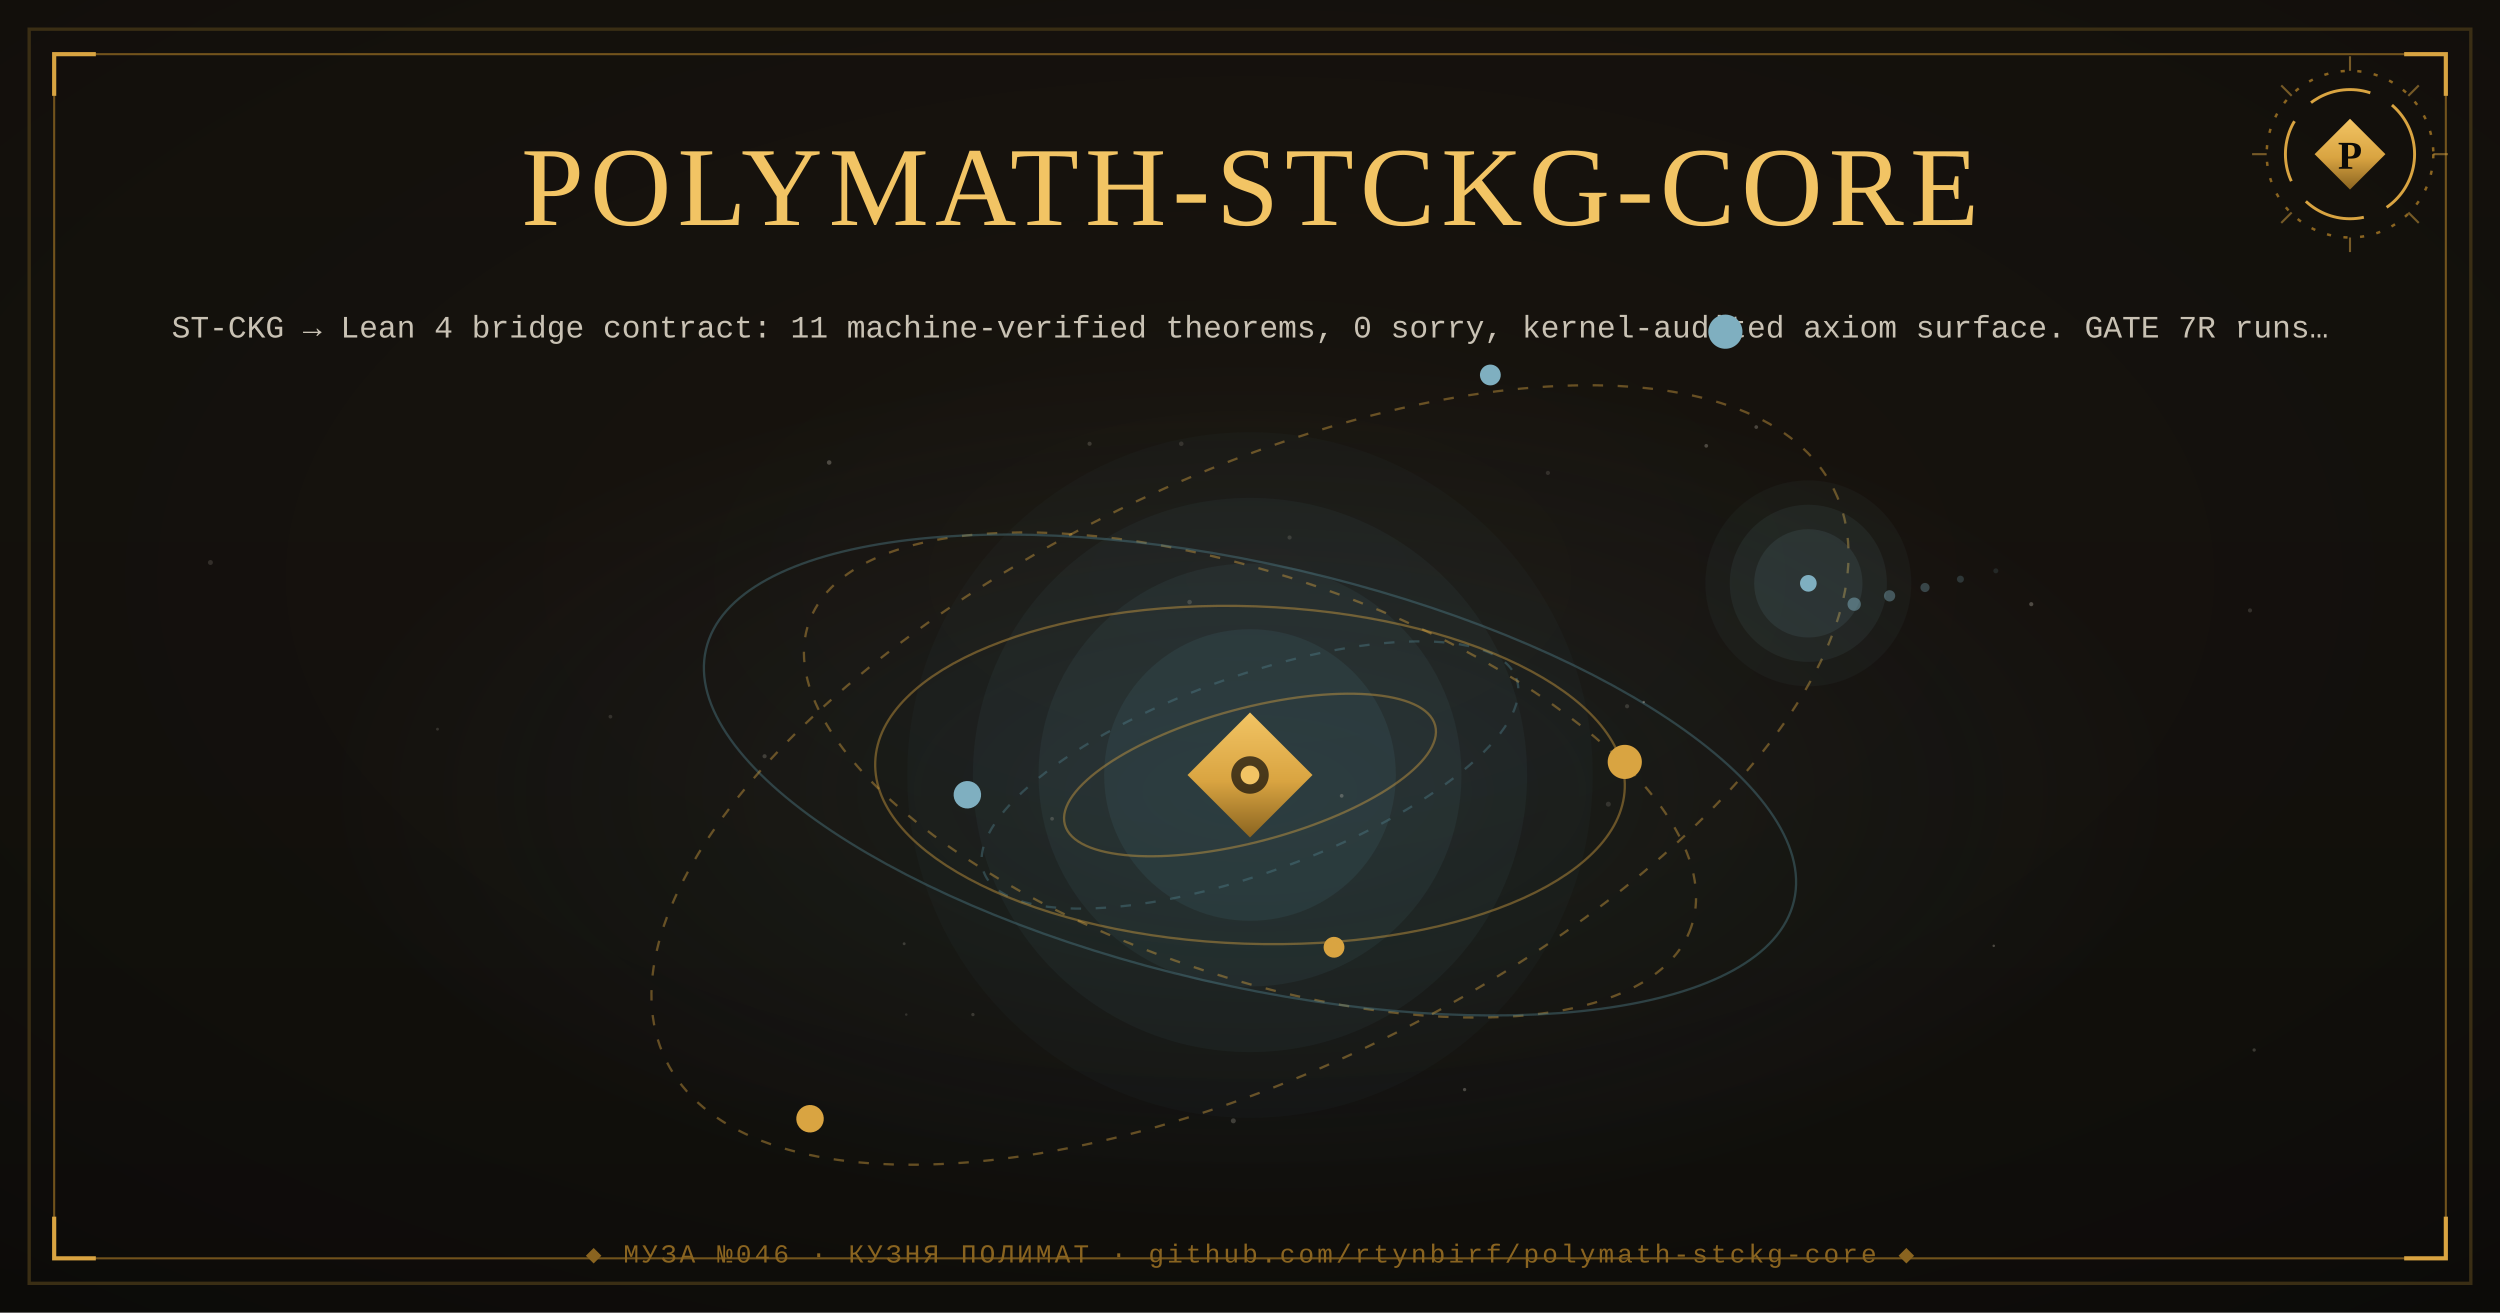
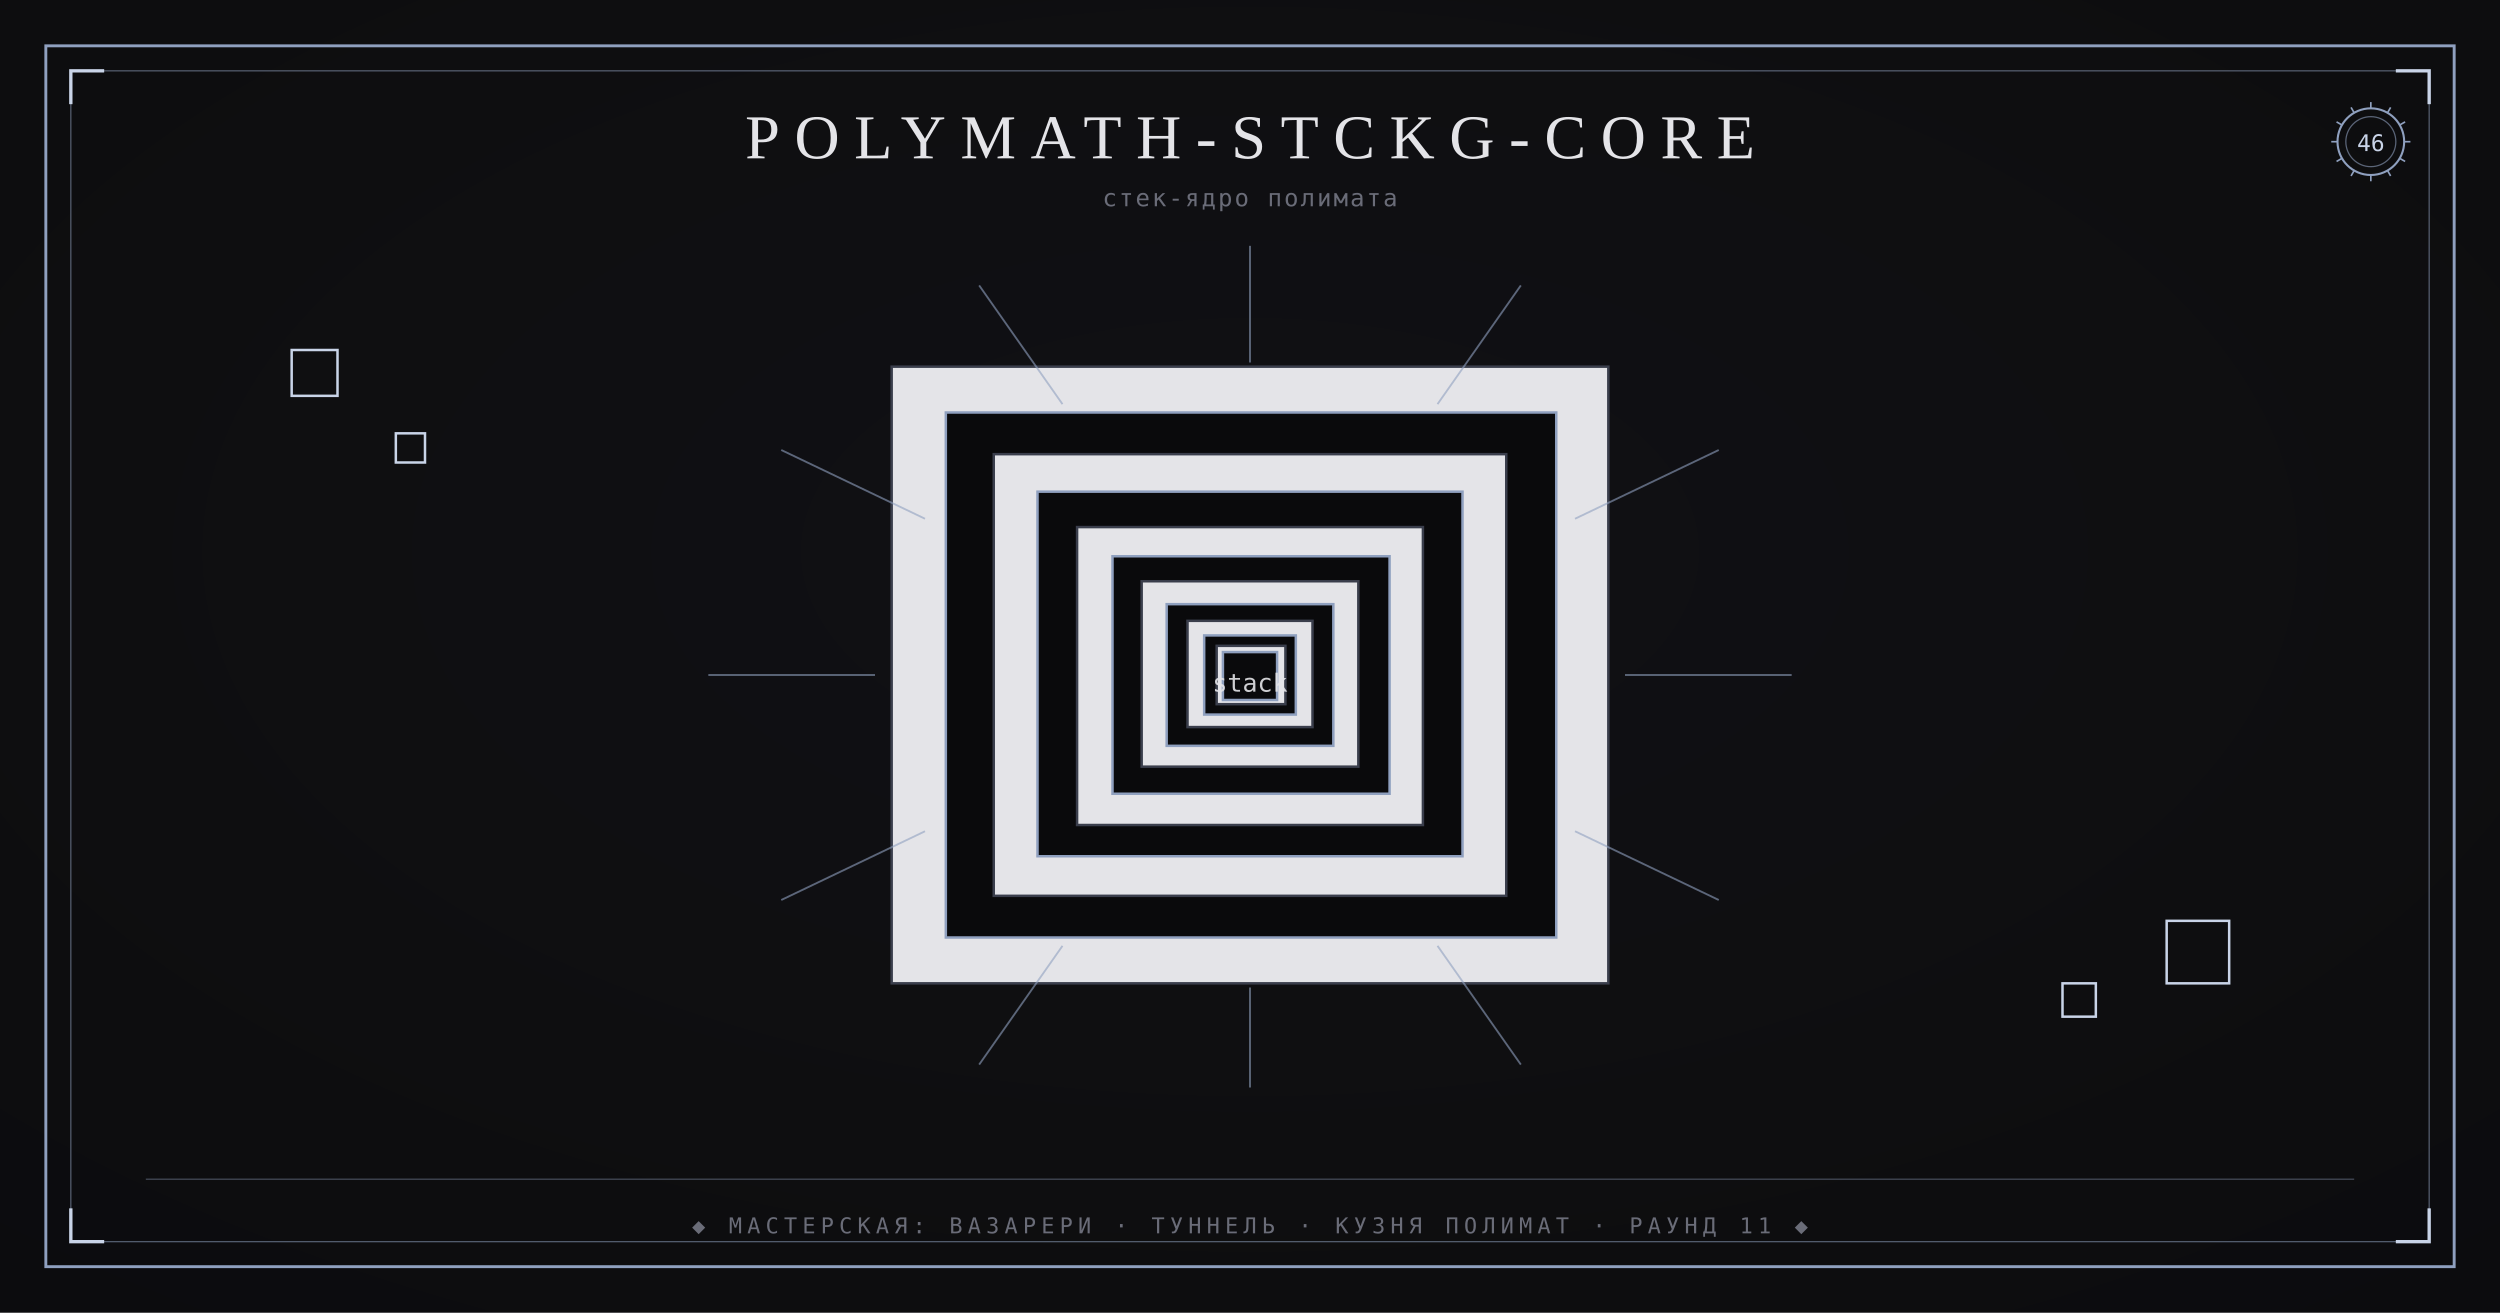
<svg xmlns="http://www.w3.org/2000/svg" viewBox="0 0 1200 630" width="1200" height="630">
-   <defs>
-     <linearGradient id="bg" x1="0" y1="0" x2="0" y2="1">
-       <stop offset="0" stop-color="#17120C" />
-       <stop offset="0.55" stop-color="#12100C" />
-       <stop offset="1" stop-color="#0B0A08" />
-     </linearGradient>
-     <linearGradient id="gGold" x1="0" y1="0" x2="0" y2="1">
-       <stop offset="0" stop-color="#F2C464" />
-       <stop offset="0.55" stop-color="#D9A441" />
-       <stop offset="1" stop-color="#8A6420" />
-     </linearGradient>
-     <linearGradient id="gGoldX" x1="0" y1="0" x2="1" y2="0">
-       <stop offset="0" stop-color="#8A6420" stop-opacity="0" />
-       <stop offset="0.5" stop-color="#F2C464" />
-       <stop offset="1" stop-color="#8A6420" stop-opacity="0" />
-     </linearGradient>
-     <radialGradient id="gVig" cx="0.5" cy="0.44" r="0.85">
-       <stop offset="0" stop-color="#1C1610" />
-       <stop offset="0.6" stop-color="#12100C" />
-       <stop offset="1" stop-color="#0B0A08" />
-     </radialGradient>
-     <radialGradient id="gMood" cx="0.5" cy="0.5" r="0.5">
-       <stop offset="0" stop-color="#4E7E8B" stop-opacity="0.13" />
-       <stop offset="1" stop-color="#4E7E8B" stop-opacity="0" />
-     </radialGradient>
-   </defs>
-   <rect width="1200" height="630" fill="url(#bg)" />
-   <rect width="1200" height="630" fill="url(#gVig)" opacity="0.6" />
-   <rect x="150" y="170" width="900" height="420" fill="url(#gMood)" />
-   <rect x="14" y="14" width="1172" height="602" fill="none" stroke="#3A2E14" stroke-width="1.6" />
-   <rect x="26" y="26" width="1148" height="578" fill="none" stroke="#8A6420" stroke-width="1" opacity="0.8" />
-   <path d="M 26 46 V 26 H 46" stroke="#D9A441" stroke-width="2" fill="none" />
-   <path d="M 1154 26 H 1174 V 46" stroke="#D9A441" stroke-width="2" fill="none" />
-   <path d="M 1174 584 V 604 H 1154" stroke="#D9A441" stroke-width="2" fill="none" />
-   <path d="M 46 604 H 26 V 584" stroke="#D9A441" stroke-width="2" fill="none" />
-   <text x="600" y="108" text-anchor="middle" font-family="Georgia, 'Times New Roman', serif" font-size="54" fill="#F2C464" letter-spacing="3">POLYMATH-STCKG-CORE</text>
-   <line x1="240" y1="132" x2="960" y2="132" stroke="url(#gGoldX)" stroke-width="2" />
-   <text x="600" y="162" text-anchor="middle" font-family="'Courier New', monospace" font-size="15" fill="#C9C2B4">ST-CKG → Lean 4 bridge contract: 11 machine-verified theorems, 0 sorry, kernel-audited axiom surface. GATE 7R runs…</text>
-   <circle cx="600.0" cy="372.0" r="164.5" fill="#4E7E8B" opacity="0.045" />
-   <circle cx="600.0" cy="372.0" r="133.0" fill="#4E7E8B" opacity="0.075" />
-   <circle cx="600.0" cy="372.0" r="101.5" fill="#4E7E8B" opacity="0.105" />
-   <circle cx="600.0" cy="372.0" r="70.0" fill="#4E7E8B" opacity="0.135" />
-   <g transform="rotate(-15 600 372)">
-     <ellipse cx="600" cy="372" rx="92" ry="32" fill="none" stroke="#D9A441" stroke-width="1.1" opacity="0.42" />
-     <g transform="rotate(79 600 372)">
-       <circle cx="692" cy="372" r="5.0" fill="#D9A441">
-         <animateTransform attributeName="transform" type="rotate" from="0 600 372" to="360 600 372" dur="19s" repeatCount="indefinite" />
-       </circle>
+   <rect width="1200" height="630" fill="#0A0A0C" />
+   <radialGradient id="vig46" cx="0.5" cy="0.42" r="0.95">
+     <stop offset="0" stop-color="#121216" />
+     <stop offset="1" stop-color="#0A0A0C" />
+   </radialGradient>
+   <rect width="1200" height="630" fill="url(#vig46)" opacity="0.9" />
+   <rect x="22" y="22" width="1156" height="586" fill="none" stroke="#8FA0BF" stroke-width="1.4" />
+   <rect x="34" y="34" width="1132" height="562" fill="none" stroke="#8FA0BF" stroke-width="0.6" opacity="0.55" />
+   <path d="M 34 50 L 34 34 L 50 34" fill="none" stroke="#C9D4E8" stroke-width="1.6" />
+   <path d="M 1166 50 L 1166 34 L 1150 34" fill="none" stroke="#C9D4E8" stroke-width="1.6" />
+   <path d="M 34 580 L 34 596 L 50 596" fill="none" stroke="#C9D4E8" stroke-width="1.6" />
+   <path d="M 1166 580 L 1166 596 L 1150 596" fill="none" stroke="#C9D4E8" stroke-width="1.6" />
+   <text x="600.0" y="76" text-anchor="middle" font-family="Georgia, 'Times New Roman', serif" font-size="30" fill="#E4E4E8" letter-spacing="7">POLYMATH-STCKG-CORE</text>
+   <text x="600.0" y="99" text-anchor="middle" font-family="'Cascadia Mono', ui-monospace, Consolas, monospace" font-size="11.5" fill="#6A6C78" letter-spacing="1">стек-ядро полимата</text>
+   <g transform="translate(1138,68)">
+     <circle r="16" fill="none" stroke="#8FA0BF" stroke-width="1" />
+     <circle r="12" fill="none" stroke="#8FA0BF" stroke-width="0.6" opacity="0.6" />
+     <text y="4.5" text-anchor="middle" font-family="'Cascadia Mono', ui-monospace, Consolas, monospace" font-size="11" fill="#C9D4E8">46</text>
+     <g stroke="#8FA0BF" stroke-width="0.8">
+       <line x1="0" y1="-19" x2="0" y2="-16" transform="rotate(0)" />
+       <line x1="0" y1="-19" x2="0" y2="-16" transform="rotate(30)" />
+       <line x1="0" y1="-19" x2="0" y2="-16" transform="rotate(60)" />
+       <line x1="0" y1="-19" x2="0" y2="-16" transform="rotate(90)" />
+       <line x1="0" y1="-19" x2="0" y2="-16" transform="rotate(120)" />
+       <line x1="0" y1="-19" x2="0" y2="-16" transform="rotate(150)" />
+       <line x1="0" y1="-19" x2="0" y2="-16" transform="rotate(180)" />
+       <line x1="0" y1="-19" x2="0" y2="-16" transform="rotate(210)" />
+       <line x1="0" y1="-19" x2="0" y2="-16" transform="rotate(240)" />
+       <line x1="0" y1="-19" x2="0" y2="-16" transform="rotate(270)" />
+       <line x1="0" y1="-19" x2="0" y2="-16" transform="rotate(300)" />
+       <line x1="0" y1="-19" x2="0" y2="-16" transform="rotate(330)" />
    </g>
  </g>
-   <g transform="rotate(-20 600 372)">
-     <ellipse cx="600" cy="372" rx="136" ry="47" fill="none" stroke="#4E7E8B" stroke-width="1.1" opacity="0.42" stroke-dasharray="5 7" />
-     <g transform="rotate(196 600 372)">
-       <circle cx="736" cy="372" r="6.6" fill="#7FAFC0">
-         <animateTransform attributeName="transform" type="rotate" from="0 600 372" to="360 600 372" dur="25s" repeatCount="indefinite" />
-       </circle>
-     </g>
+   <line x1="70" y1="566" x2="1130" y2="566" stroke="#8FA0BF" stroke-width="0.5" opacity="0.5" />
+   <text x="600.0" y="592" text-anchor="middle" font-family="'Cascadia Mono', ui-monospace, Consolas, monospace" font-size="10.5" fill="#6A6C78" letter-spacing="2.5">◆ МАСТЕРСКАЯ: ВАЗАРЕРИ · ТУННЕЛЬ · КУЗНЯ ПОЛИМАТ · РАУНД 11 ◆</text>
+   <clipPath id="clip46">
+     <rect x="70" y="118" width="1060" height="404" />
+   </clipPath>
+   <g clip-path="url(#clip46)">
+     <rect x="428" y="176" width="344" height="296" fill="#E4E4E8" stroke="#3A3E4C" stroke-width="1.2" />
+     <rect x="454" y="198" width="293" height="252" fill="#0A0A0C" stroke="#8FA0BF" stroke-width="1.2" />
+     <rect x="477" y="218" width="246" height="212" fill="#E4E4E8" stroke="#3A3E4C" stroke-width="1.2" />
+     <rect x="498" y="236" width="204" height="175" fill="#0A0A0C" stroke="#8FA0BF" stroke-width="1.2" />
+     <rect x="517" y="253" width="166" height="143" fill="#E4E4E8" stroke="#3A3E4C" stroke-width="1.2" />
+     <rect x="534" y="267" width="133" height="114" fill="#0A0A0C" stroke="#8FA0BF" stroke-width="1.2" />
+     <rect x="548" y="279" width="104" height="89" fill="#E4E4E8" stroke="#3A3E4C" stroke-width="1.2" />
+     <rect x="560" y="290" width="80" height="68" fill="#0A0A0C" stroke="#8FA0BF" stroke-width="1.2" />
+     <rect x="570" y="298" width="60" height="51" fill="#E4E4E8" stroke="#3A3E4C" stroke-width="1.2" />
+     <rect x="578" y="305" width="44" height="38" fill="#0A0A0C" stroke="#8FA0BF" stroke-width="1.2" />
+     <rect x="584" y="310" width="33" height="28" fill="#E4E4E8" stroke="#3A3E4C" stroke-width="1.2" />
+     <rect x="587" y="313" width="26" height="23" fill="#0A0A0C" stroke="#8FA0BF" stroke-width="1.2" />
+     <rect x="140" y="168" width="22" height="22" fill="none" stroke="#C9D4E8" stroke-width="1.2" />
+     <rect x="190" y="208" width="14" height="14" fill="none" stroke="#C9D4E8" stroke-width="1.2" />
+     <rect x="1040" y="442" width="30" height="30" fill="none" stroke="#C9D4E8" stroke-width="1.2" />
+     <rect x="990" y="472" width="16" height="16" fill="none" stroke="#C9D4E8" stroke-width="1.2" />
+     <line x1="780" y1="324" x2="860" y2="324" stroke="#8FA0BF" stroke-width="0.9" opacity="0.6" />
+     <line x1="756" y1="399" x2="825" y2="432" stroke="#8FA0BF" stroke-width="0.9" opacity="0.6" />
+     <line x1="690" y1="454" x2="730" y2="511" stroke="#8FA0BF" stroke-width="0.9" opacity="0.6" />
+     <line x1="600" y1="474" x2="600" y2="540" stroke="#8FA0BF" stroke-width="0.9" opacity="0.6" />
+     <line x1="510" y1="454" x2="470" y2="511" stroke="#8FA0BF" stroke-width="0.9" opacity="0.6" />
+     <line x1="444" y1="399" x2="375" y2="432" stroke="#8FA0BF" stroke-width="0.9" opacity="0.6" />
+     <line x1="420" y1="324" x2="340" y2="324" stroke="#8FA0BF" stroke-width="0.9" opacity="0.6" />
+     <line x1="444" y1="249" x2="375" y2="216" stroke="#8FA0BF" stroke-width="0.9" opacity="0.6" />
+     <line x1="510" y1="194" x2="470" y2="137" stroke="#8FA0BF" stroke-width="0.9" opacity="0.6" />
+     <line x1="600" y1="174" x2="600" y2="108" stroke="#8FA0BF" stroke-width="0.9" opacity="0.6" />
+     <line x1="690" y1="194" x2="730" y2="137" stroke="#8FA0BF" stroke-width="0.9" opacity="0.6" />
+     <line x1="756" y1="249" x2="825" y2="216" stroke="#8FA0BF" stroke-width="0.9" opacity="0.6" />
+     <text x="600.0" y="332" text-anchor="middle" font-family="'Cascadia Mono', ui-monospace, Consolas, monospace" font-size="12" fill="#E4E4E8" opacity="0.9">stack</text>
  </g>
-   <g transform="rotate(2 600 372)">
-     <ellipse cx="600" cy="372" rx="180" ry="81" fill="none" stroke="#D9A441" stroke-width="1.1" opacity="0.42" />
-     <g transform="rotate(356 600 372)">
-       <circle cx="780" cy="372" r="8.2" fill="#D9A441">
-         <animateTransform attributeName="transform" type="rotate" from="0 600 372" to="360 600 372" dur="23s" repeatCount="indefinite" />
-       </circle>
-     </g>
-   </g>
-   <g transform="rotate(19 600 372)">
-     <ellipse cx="600" cy="372" rx="224" ry="96" fill="none" stroke="#D9A441" stroke-width="1.1" opacity="0.42" stroke-dasharray="5 7" />
-     <g transform="rotate(282 600 372)">
-       <circle cx="824" cy="372" r="5.0" fill="#7FAFC0">
-         <animateTransform attributeName="transform" type="rotate" from="0 600 372" to="360 600 372" dur="19s" repeatCount="indefinite" />
-       </circle>
-     </g>
-   </g>
-   <g transform="rotate(13 600 372)">
-     <ellipse cx="600" cy="372" rx="268" ry="101" fill="none" stroke="#4E7E8B" stroke-width="1.1" opacity="0.42" />
-     <g transform="rotate(129 600 372)">
-       <circle cx="868" cy="372" r="6.6" fill="#D9A441">
-         <animateTransform attributeName="transform" type="rotate" from="0 600 372" to="360 600 372" dur="21s" repeatCount="indefinite" />
-       </circle>
-     </g>
-   </g>
-   <g transform="rotate(-26 600 372)">
-     <ellipse cx="600" cy="372" rx="312" ry="142" fill="none" stroke="#D9A441" stroke-width="1.1" opacity="0.42" stroke-dasharray="5 7" />
-     <g transform="rotate(343 600 372)">
-       <circle cx="912" cy="372" r="8.2" fill="#7FAFC0">
-         <animateTransform attributeName="transform" type="rotate" from="0 600 372" to="360 600 372" dur="17s" repeatCount="indefinite" />
-       </circle>
-     </g>
-   </g>
-   <path d="M 600 342 L 630 372 L 600 402 L 570 372 Z" fill="url(#gGold)" />
-   <circle cx="600" cy="372" r="9" fill="#0B0A08" opacity="0.7" />
-   <circle cx="600" cy="372" r="4.5" fill="#F2C464" />
-   <circle cx="868.0" cy="280.0" r="49.4" fill="#7FAFC0" opacity="0.045" />
-   <circle cx="868.0" cy="280.0" r="37.7" fill="#7FAFC0" opacity="0.075" />
-   <circle cx="868.0" cy="280.0" r="26.0" fill="#7FAFC0" opacity="0.105" />
-   <circle cx="868" cy="280" r="4" fill="#7FAFC0" />
-   <circle cx="890" cy="290" r="3.2" fill="#7FAFC0" opacity="0.50" />
-   <circle cx="907" cy="286" r="2.7" fill="#7FAFC0" opacity="0.41" />
-   <circle cx="924" cy="282" r="2.2" fill="#7FAFC0" opacity="0.32" />
-   <circle cx="941" cy="278" r="1.7" fill="#7FAFC0" opacity="0.23" />
-   <circle cx="958" cy="274" r="1.2" fill="#7FAFC0" opacity="0.14" />
-   <circle cx="523" cy="213" r="1.0" fill="#C9C2B4" opacity="0.21" />
-   <circle cx="571" cy="289" r="1.1" fill="#C9C2B4" opacity="0.20" />
-   <circle cx="743" cy="227" r="1.0" fill="#C9C2B4" opacity="0.16" />
-   <circle cx="644" cy="382" r="0.9" fill="#C9C2B4" opacity="0.31" />
-   <circle cx="843" cy="205" r="0.9" fill="#C9C2B4" opacity="0.29" />
-   <circle cx="789" cy="337" r="0.6" fill="#C9C2B4" opacity="0.38" />
-   <circle cx="435" cy="487" r="0.6" fill="#C9C2B4" opacity="0.17" />
-   <circle cx="293" cy="344" r="0.9" fill="#C9C2B4" opacity="0.17" />
-   <circle cx="1080" cy="293" r="1.0" fill="#C9C2B4" opacity="0.18" />
-   <circle cx="819" cy="214" r="0.9" fill="#C9C2B4" opacity="0.30" />
-   <circle cx="505" cy="393" r="0.9" fill="#C9C2B4" opacity="0.22" />
-   <circle cx="1082" cy="504" r="0.8" fill="#C9C2B4" opacity="0.24" />
-   <circle cx="467" cy="487" r="0.8" fill="#C9C2B4" opacity="0.21" />
-   <circle cx="434" cy="453" r="0.7" fill="#C9C2B4" opacity="0.22" />
-   <circle cx="781" cy="339" r="1.0" fill="#C9C2B4" opacity="0.19" />
-   <circle cx="567" cy="213" r="1.1" fill="#C9C2B4" opacity="0.16" />
-   <circle cx="101" cy="270" r="1.2" fill="#C9C2B4" opacity="0.17" />
-   <circle cx="210" cy="350" r="0.7" fill="#C9C2B4" opacity="0.18" />
-   <circle cx="619" cy="258" r="1.0" fill="#C9C2B4" opacity="0.17" />
-   <circle cx="703" cy="523" r="0.8" fill="#C9C2B4" opacity="0.31" />
-   <circle cx="975" cy="290" r="1.0" fill="#C9C2B4" opacity="0.32" />
-   <circle cx="957" cy="454" r="0.6" fill="#C9C2B4" opacity="0.32" />
-   <circle cx="592" cy="538" r="1.2" fill="#C9C2B4" opacity="0.25" />
-   <circle cx="772" cy="386" r="1.2" fill="#C9C2B4" opacity="0.16" />
-   <circle cx="398" cy="222" r="1.1" fill="#C9C2B4" opacity="0.31" />
-   <circle cx="367" cy="363" r="1.0" fill="#C9C2B4" opacity="0.23" />
-   <circle cx="1128" cy="74" r="40" fill="none" stroke="#8A6420" stroke-width="1.2" stroke-dasharray="2 6" />
-   <circle cx="1128" cy="74" r="31" fill="none" stroke="#D9A441" stroke-width="1.4" stroke-dasharray="30 12" />
-   <line x1="1128" y1="34" x2="1128" y2="27" stroke="#D9A441" stroke-width="1" opacity="0.5" />
-   <line x1="1156" y1="46" x2="1161" y2="41" stroke="#D9A441" stroke-width="1" opacity="0.5" />
-   <line x1="1168" y1="74" x2="1175" y2="74" stroke="#D9A441" stroke-width="1" opacity="0.5" />
-   <line x1="1156" y1="102" x2="1161" y2="107" stroke="#D9A441" stroke-width="1" opacity="0.5" />
-   <line x1="1128" y1="114" x2="1128" y2="121" stroke="#D9A441" stroke-width="1" opacity="0.5" />
-   <line x1="1100" y1="102" x2="1095" y2="107" stroke="#D9A441" stroke-width="1" opacity="0.5" />
-   <line x1="1088" y1="74" x2="1081" y2="74" stroke="#D9A441" stroke-width="1" opacity="0.5" />
-   <line x1="1100" y1="46" x2="1095" y2="41" stroke="#D9A441" stroke-width="1" opacity="0.5" />
-   <path d="M 1128 57 L 1145 74 L 1128 91 L 1111 74 Z" fill="url(#gGold)" />
-   <text x="1128" y="81" text-anchor="middle" font-family="Georgia, 'Times New Roman', serif" font-size="19" fill="#0B0A08" font-weight="bold">P</text>
-   <text x="600" y="606" text-anchor="middle" font-family="'Courier New', monospace" font-size="12.5" fill="#8A6420" letter-spacing="1.5">◆ МУЗА №046 · КУЗНЯ ПОЛИМАТ · github.com/rtynbirf/polymath-stckg-core ◆</text>
</svg>
